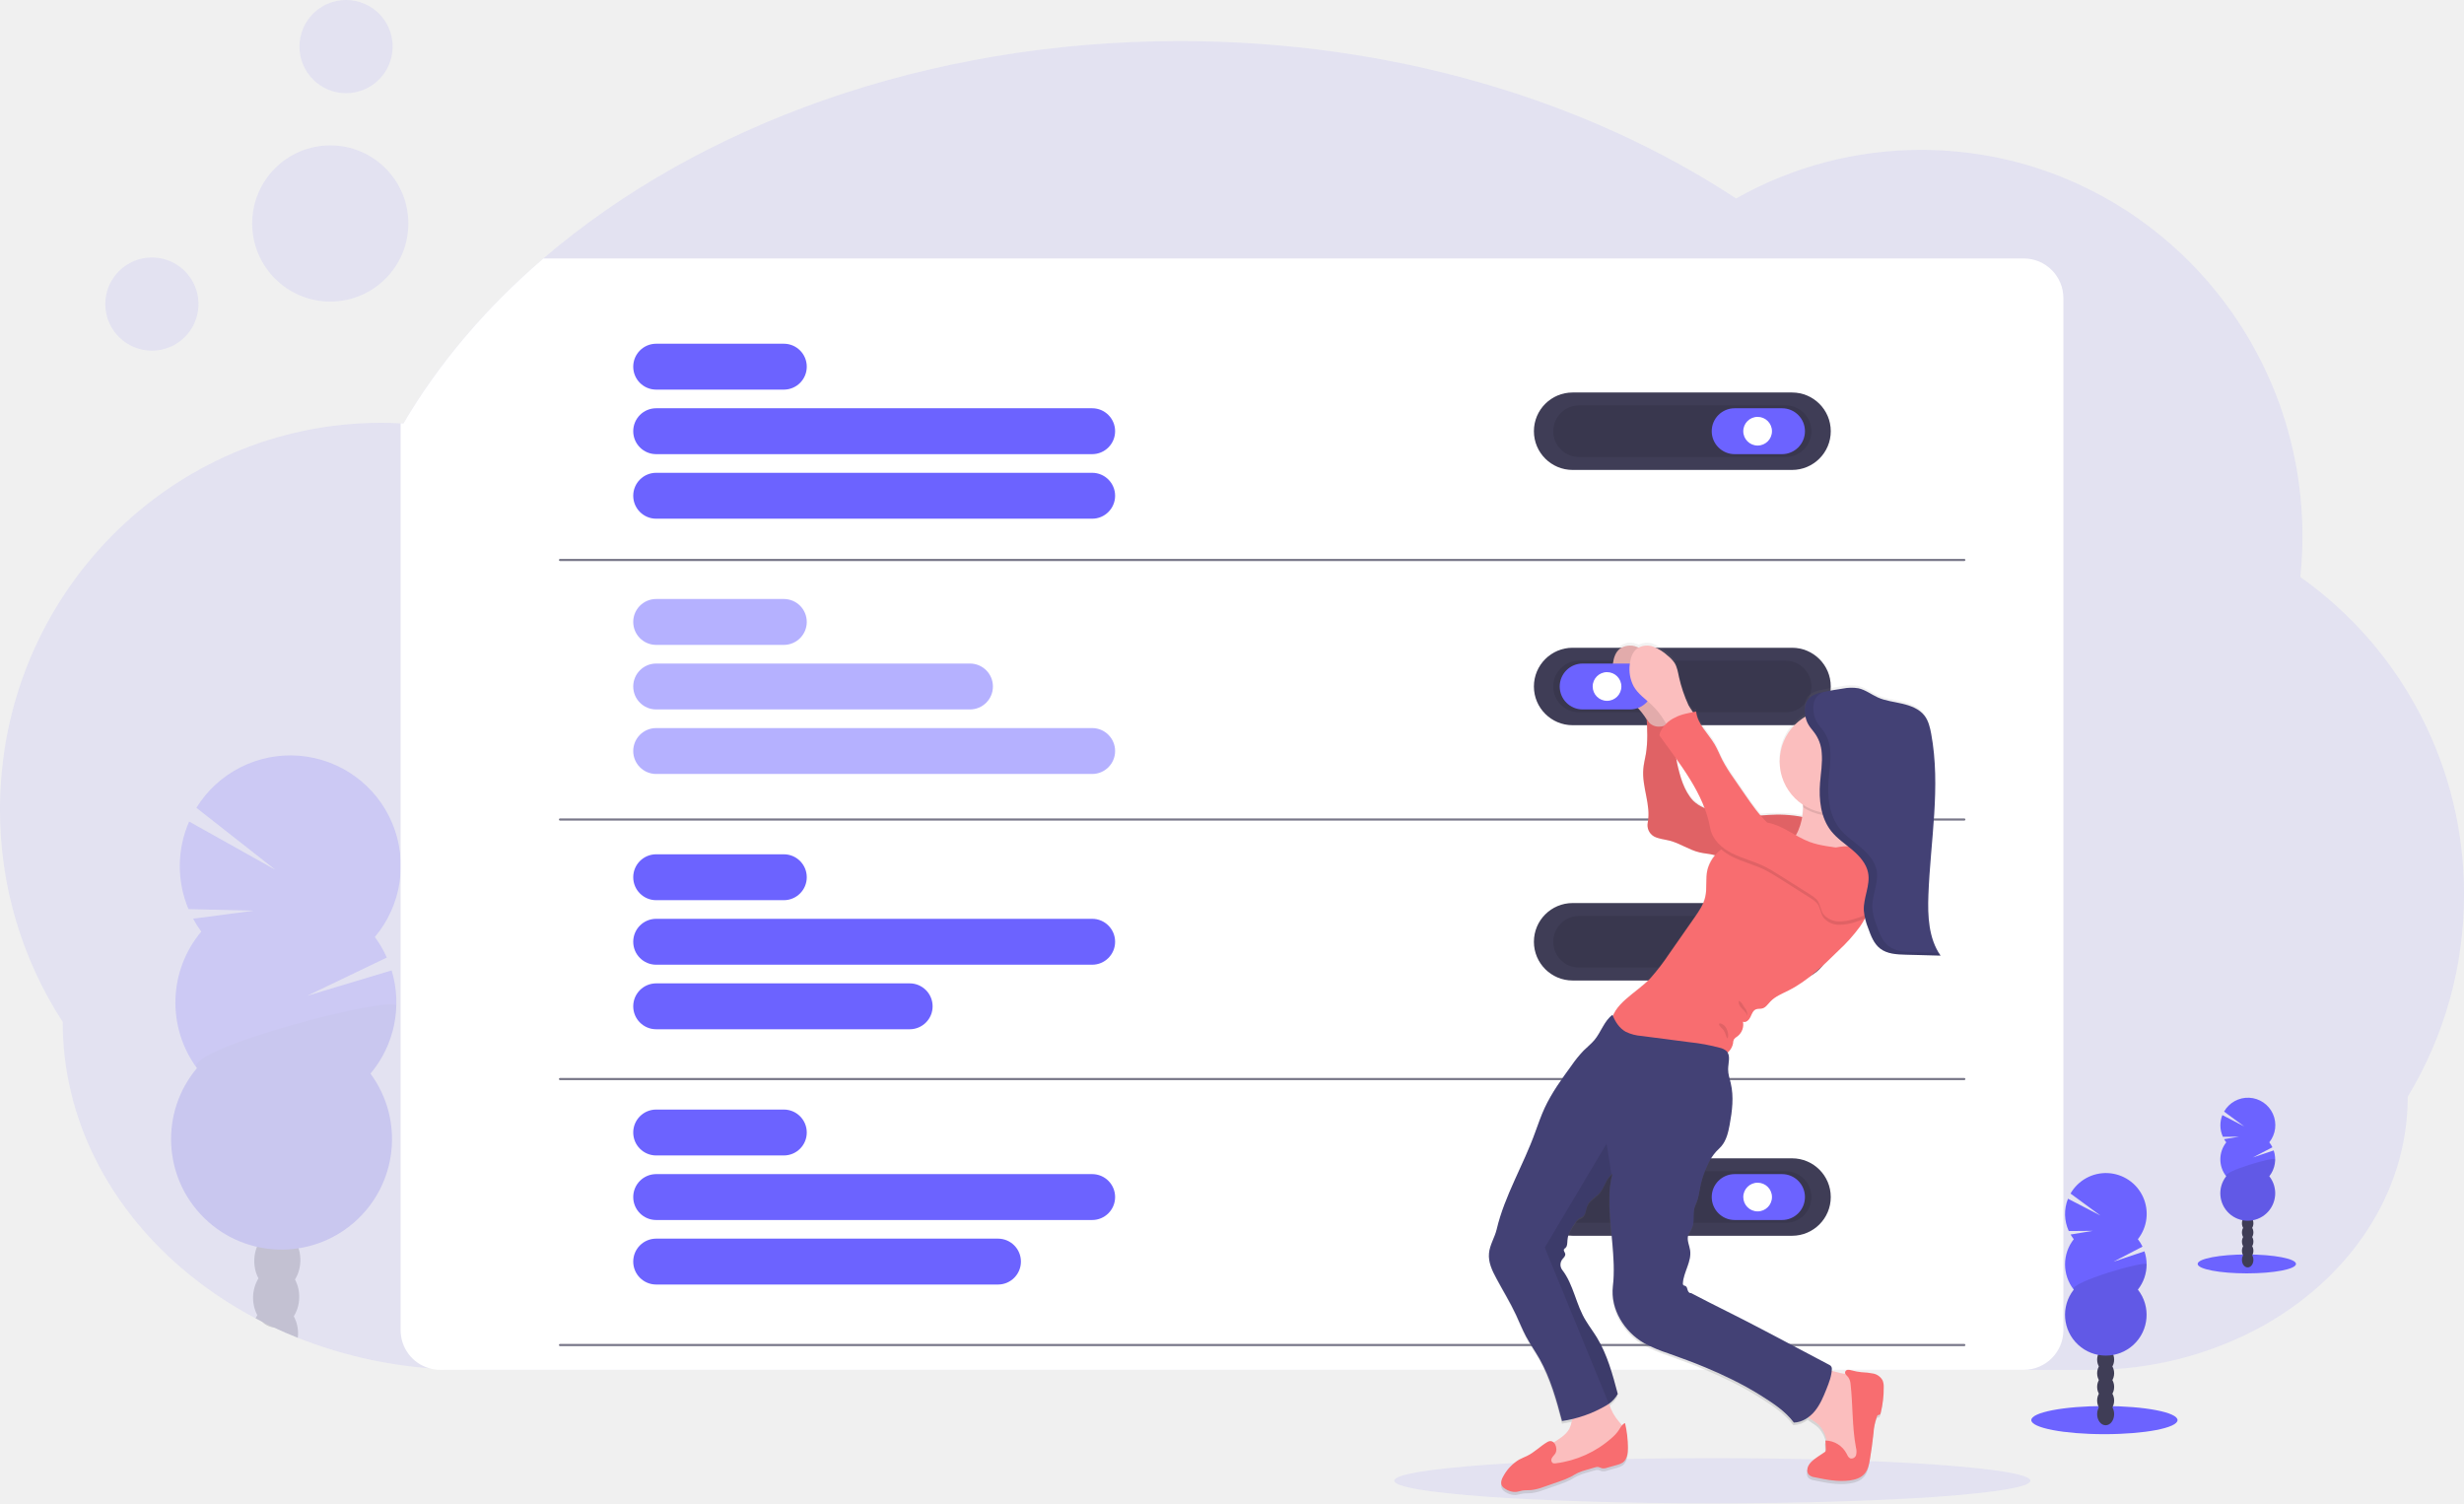
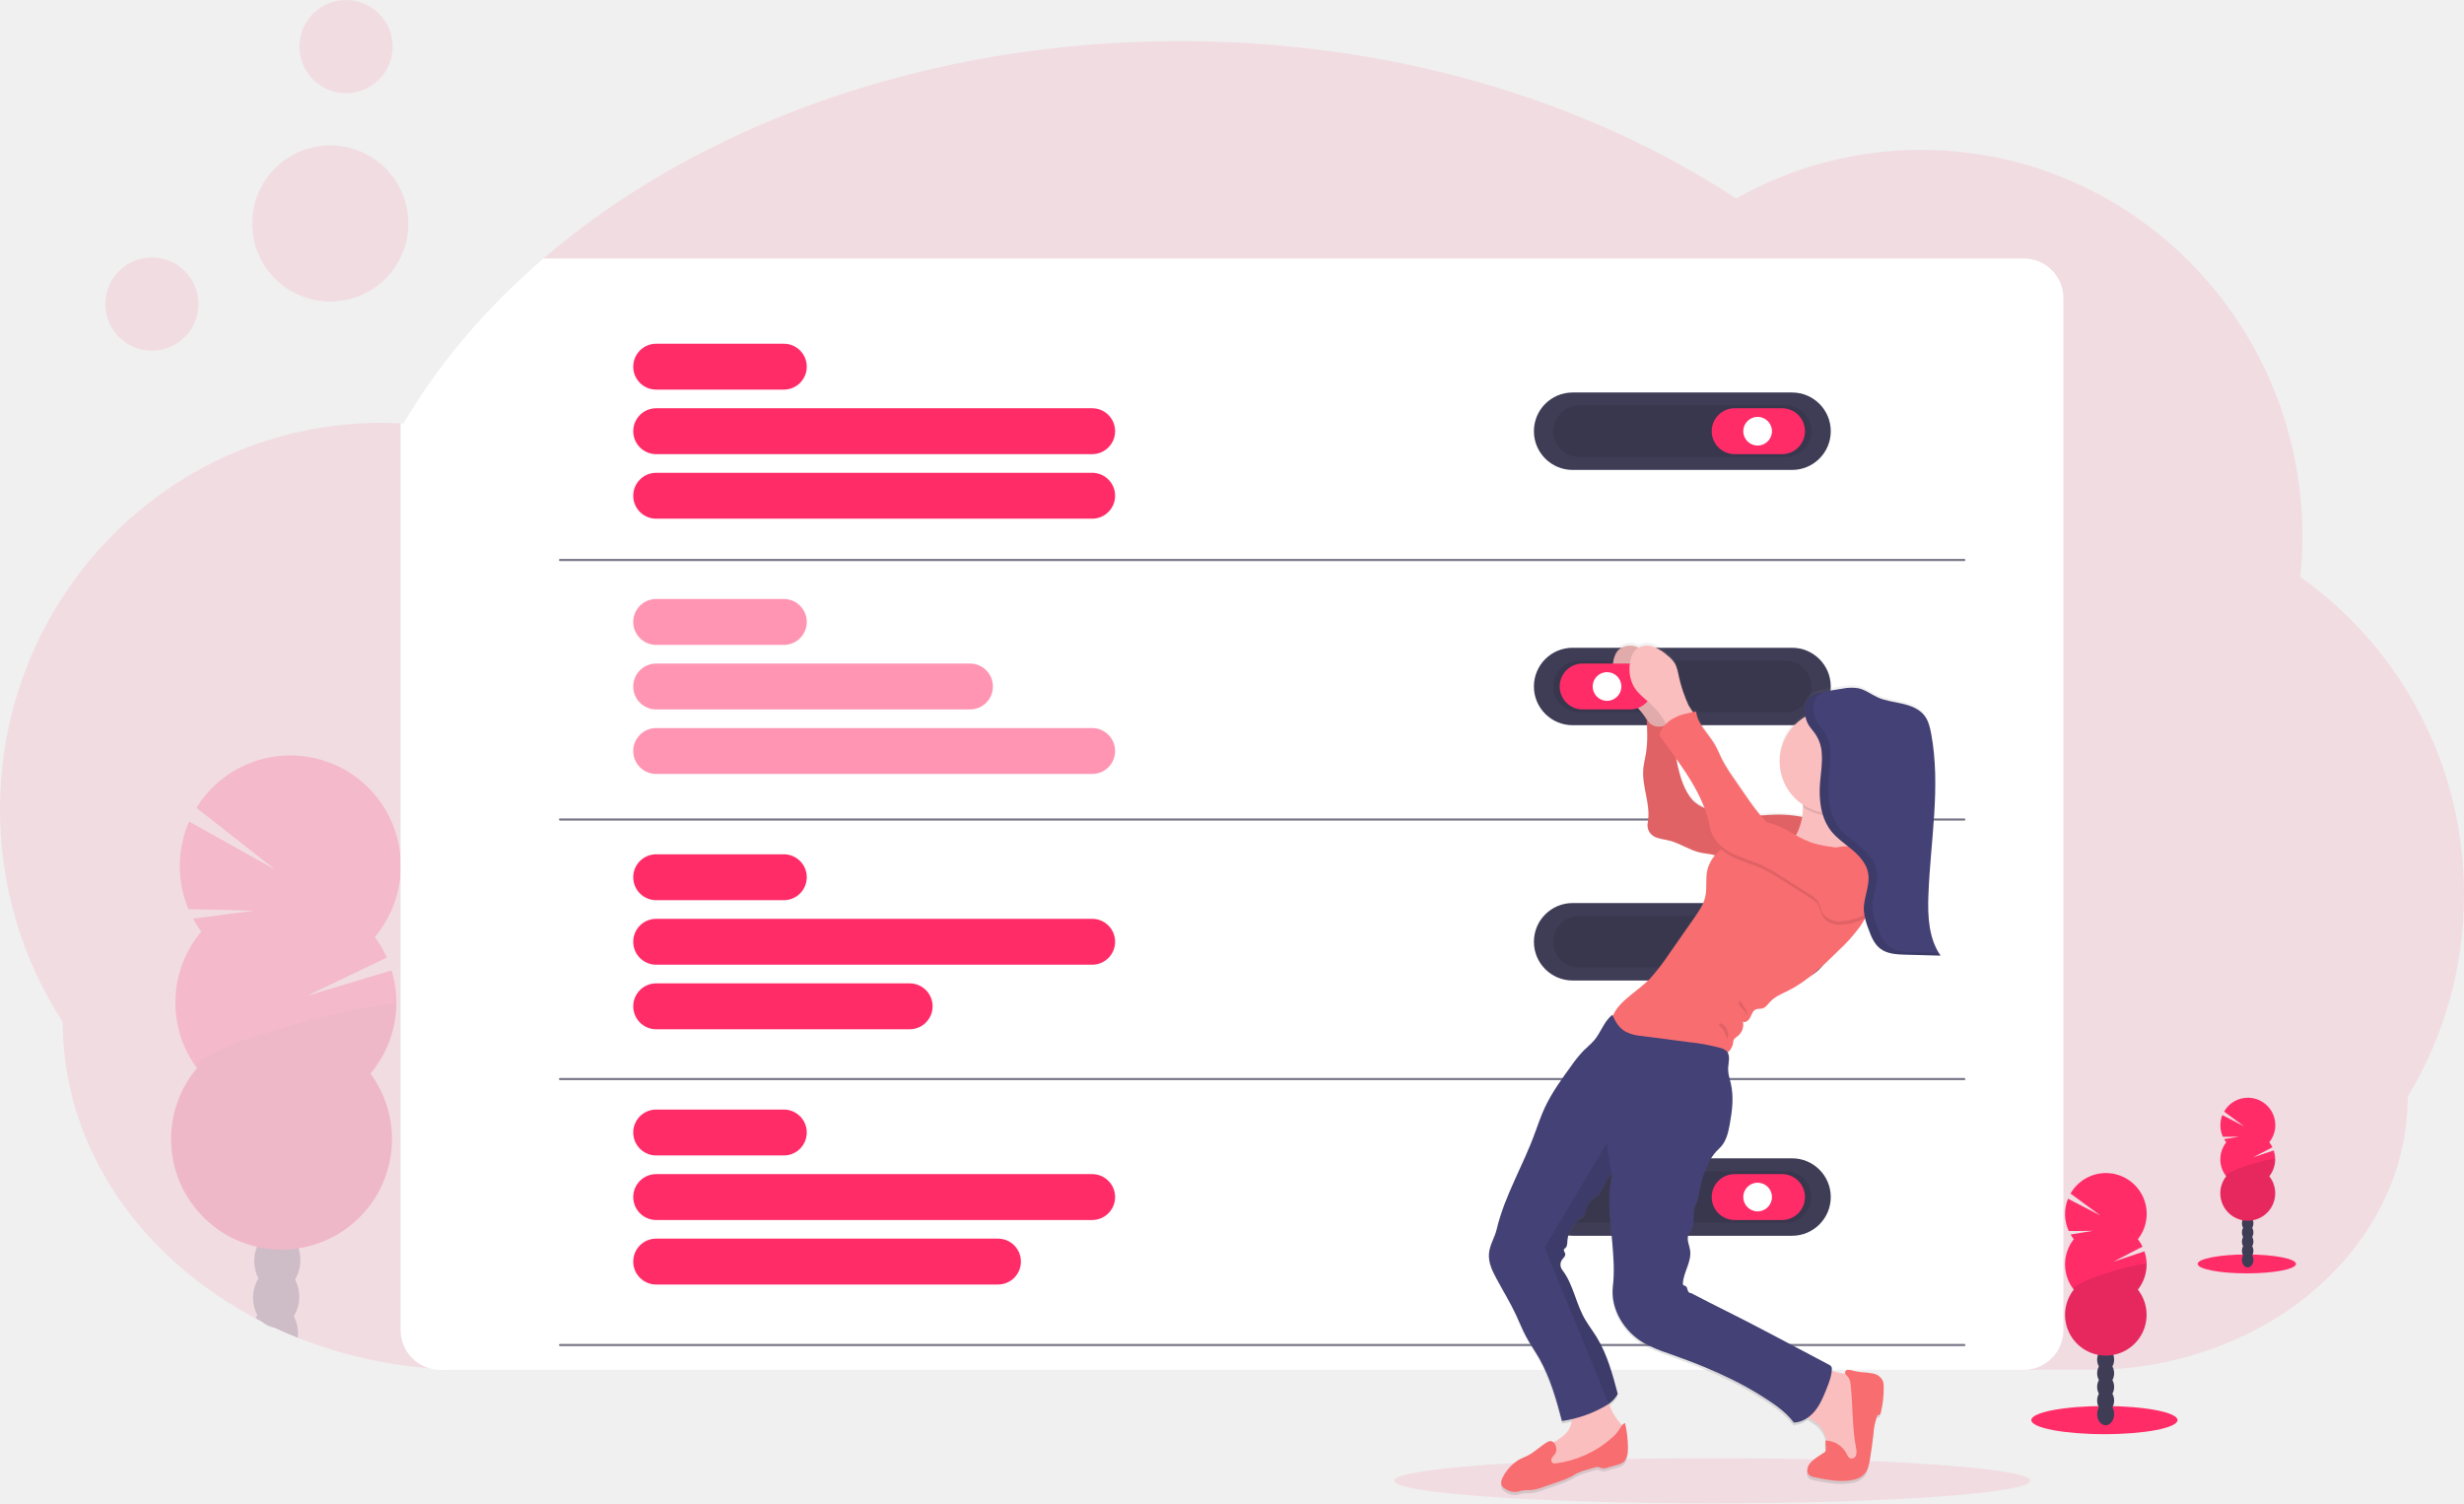
<svg xmlns="http://www.w3.org/2000/svg" id="ac370e99-250f-4203-ae2c-c306a69114f3" data-name="Layer 1" width="1144" height="697.99" viewBox="0 0 1144 697.99">
  <defs>
    <linearGradient id="b5f20e7f-16f1-44c3-85ac-2c33fb8e67f8" x1="2612.03" y1="795.18" x2="2612.03" y2="399.52" gradientTransform="matrix(-1, 0, 0, 1, 3436, 0)" gradientUnits="userSpaceOnUse">
      <stop offset="0" stop-color="gray" stop-opacity="0.25" />
      <stop offset="0.54" stop-color="gray" stop-opacity="0.12" />
      <stop offset="1" stop-color="gray" stop-opacity="0.1" />
    </linearGradient>
  </defs>
-   <path d="M1172,516.31a180.56,180.56,0,0,1-26.12,93.88c0,34.62-16.14,66-42.32,88.87a144.74,144.74,0,0,1-21.08,15.28c-.3.19-.61.37-.92.55-.56.33-1.12.66-1.69,1l-.53.31h0A164.61,164.61,0,0,1,998.24,737H245.17q-9,0-17.84-.72a211.15,211.15,0,0,1-61.06-14.14q-5.72-2.26-11.22-4.86-2.62-1.23-5.19-2.53c-1.07-.54-2.14-1.1-3.2-1.66A187.42,187.42,0,0,1,112.2,689.7c-34-29.23-55.08-69.61-55.08-114.21A180.5,180.5,0,0,1,28,476.82c0-99.14,79.24-179.51,177-179.51,3,0,6,.09,9,.25.43,0,.85,0,1.28.06,16.48-28.09,38.51-53.9,65-76.62,72.24-61.9,177.82-100.92,295.43-100.92,98.82,0,189.15,27.55,258.34,73.07A174.18,174.18,0,0,1,920,170.6c97.74,0,177,80.37,177,179.51a184.9,184.9,0,0,1-1,18.78A180,180,0,0,1,1172,516.31Z" transform="translate(-28 -101)" fill="#6c63ff" opacity="0.1" />
+   <path d="M1172,516.31a180.56,180.56,0,0,1-26.12,93.88c0,34.62-16.14,66-42.32,88.87a144.74,144.74,0,0,1-21.08,15.28c-.3.19-.61.37-.92.55-.56.33-1.12.66-1.69,1l-.53.31h0A164.61,164.61,0,0,1,998.24,737H245.17q-9,0-17.84-.72a211.15,211.15,0,0,1-61.06-14.14q-5.72-2.26-11.22-4.86-2.62-1.23-5.19-2.53c-1.07-.54-2.14-1.1-3.2-1.66A187.42,187.42,0,0,1,112.2,689.7c-34-29.23-55.08-69.61-55.08-114.21A180.5,180.5,0,0,1,28,476.82c0-99.14,79.24-179.51,177-179.51,3,0,6,.09,9,.25.43,0,.85,0,1.28.06,16.48-28.09,38.51-53.9,65-76.62,72.24-61.9,177.82-100.92,295.43-100.92,98.82,0,189.15,27.55,258.34,73.07A174.18,174.18,0,0,1,920,170.6c97.74,0,177,80.37,177,179.51a184.9,184.9,0,0,1-1,18.78A180,180,0,0,1,1172,516.31Z" transform="translate(-28 -101)" fill="#FF2C68" opacity="0.1" />
  <g opacity="0.2">
    <path d="M166.37,720.79c0,.46-.05.91-.1,1.35q-5.72-2.26-11.22-4.86a9.1,9.1,0,0,1-5.19-2.53c-1.07-.54-2.14-1.1-3.2-1.66a13.68,13.68,0,0,1,.81-1.46c2.06-3.26,5.19-5.3,8.64-5.19s6.44,2.34,8.29,5.71A16.87,16.87,0,0,1,166.37,720.79Z" transform="translate(-28 -101)" fill="#3f3d56" />
    <path d="M166.91,703.67a16.88,16.88,0,0,1-2.51,8.48c-2.06,3.25-5.19,5.29-8.64,5.18l-.71-.05a9.1,9.1,0,0,1-5.19-2.53,12.53,12.53,0,0,1-2.39-3.12,17.55,17.55,0,0,1,.54-17.12c2.06-3.26,5.19-5.3,8.64-5.19s6.44,2.34,8.29,5.71A16.87,16.87,0,0,1,166.91,703.67Z" transform="translate(-28 -101)" fill="#3f3d56" />
    <ellipse cx="156.75" cy="686.21" rx="14.01" ry="10.7" transform="translate(-562.06 720.24) rotate(-88.19)" fill="#3f3d56" />
    <ellipse cx="157.29" cy="669.09" rx="14.01" ry="10.7" transform="translate(-544.43 704.2) rotate(-88.19)" fill="#3f3d56" />
    <ellipse cx="157.83" cy="651.97" rx="14.01" ry="10.7" transform="matrix(0.03, -1, 1, 0.03, -526.79, 688.16)" fill="#3f3d56" />
-     <path d="M121.47,533.55a49.66,49.66,0,0,1-3.8-6l28.26-3.73-30.42-.73a51.38,51.38,0,0,1,.31-40.64l40.12,22.45-36.75-28.85a51.28,51.28,0,1,1,82.84,60,51.12,51.12,0,0,1,5.55,9.53l-37.09,17.81,39.33-11.83A51.34,51.34,0,0,1,200,599.47a51.28,51.28,0,1,1-80.56-2.54,51.28,51.28,0,0,1,2-63.38Z" transform="translate(-28 -101)" fill="#6c63ff" />
+     <path d="M121.47,533.55a49.66,49.66,0,0,1-3.8-6l28.26-3.73-30.42-.73a51.38,51.38,0,0,1,.31-40.64l40.12,22.45-36.75-28.85a51.28,51.28,0,1,1,82.84,60,51.12,51.12,0,0,1,5.55,9.53l-37.09,17.81,39.33-11.83A51.34,51.34,0,0,1,200,599.47a51.28,51.28,0,1,1-80.56-2.54,51.28,51.28,0,0,1,2-63.38Z" transform="translate(-28 -101)" fill="#FF2C68" />
    <path d="M212,568.13a51.06,51.06,0,0,1-12,31.34,51.28,51.28,0,1,1-80.56-2.54C112.87,588,212.18,562.37,212,568.13Z" transform="translate(-28 -101)" opacity="0.1" />
  </g>
  <path d="M986,239.41V718.59A18.41,18.41,0,0,1,967.59,737H232.41a18.13,18.13,0,0,1-5.08-.72A18.38,18.38,0,0,1,214,718.59V504.75c0-1.09,0-2.17,0-3.25V297.56c.43,0,.85,0,1.28.06,16.48-28.09,38.51-53.9,65-76.62H967.59A18.41,18.41,0,0,1,986,239.41Z" transform="translate(-28 -101)" fill="#fff" />
  <rect x="712.17" y="182.23" width="137.83" height="35.96" rx="17.98" fill="#3f3d56" />
  <rect x="721.15" y="188.24" width="119.86" height="23.93" rx="11.97" opacity="0.1" />
-   <rect x="794.73" y="189.55" width="43.28" height="21.31" rx="10.65" fill="#6c63ff" />
+   <rect x="794.73" y="189.55" width="43.28" height="21.31" rx="10.65" fill="#FF2C68" />
  <circle cx="816.04" cy="200.21" r="6.66" fill="#fff" />
  <rect x="712.17" y="419.28" width="137.83" height="35.96" rx="17.98" fill="#3f3d56" />
  <rect x="721.15" y="425.29" width="119.86" height="23.93" rx="11.97" opacity="0.1" />
-   <rect x="794.73" y="426.6" width="43.28" height="21.31" rx="10.65" fill="#6c63ff" />
+   <rect x="794.73" y="426.6" width="43.28" height="21.31" rx="10.65" fill="#FF2C68" />
  <circle cx="816.04" cy="437.26" r="6.66" fill="#fff" />
  <rect x="712.17" y="537.8" width="137.83" height="35.96" rx="17.98" fill="#3f3d56" />
  <rect x="721.15" y="543.82" width="119.86" height="23.93" rx="11.97" opacity="0.1" />
-   <rect x="794.73" y="545.13" width="43.28" height="21.31" rx="10.65" fill="#6c63ff" />
+   <rect x="794.73" y="545.13" width="43.28" height="21.31" rx="10.65" fill="#FF2C68" />
  <circle cx="816.04" cy="555.78" r="6.66" fill="#fff" />
-   <rect x="294" y="159.59" width="80.57" height="21.31" rx="10.65" fill="#6c63ff" />
-   <rect x="294" y="189.55" width="223.73" height="21.31" rx="10.65" fill="#6c63ff" />
-   <rect x="294" y="219.52" width="223.73" height="21.31" rx="10.65" fill="#6c63ff" />
+   <rect x="294" y="159.59" width="80.57" height="21.31" rx="10.65" fill="#FF2C68" />
+   <rect x="294" y="189.55" width="223.73" height="21.31" rx="10.65" fill="#FF2C68" />
+   <rect x="294" y="219.52" width="223.73" height="21.31" rx="10.65" fill="#FF2C68" />
  <g opacity="0.5">
-     <rect x="294" y="278.11" width="80.57" height="21.31" rx="10.65" fill="#6c63ff" />
-     <rect x="294" y="308.08" width="167" height="21.31" rx="10.65" fill="#6c63ff" />
-     <rect x="294" y="338.04" width="223.73" height="21.31" rx="10.65" fill="#6c63ff" />
+     <rect x="294" y="278.11" width="80.57" height="21.31" rx="10.65" fill="#FF2C68" />
+     <rect x="294" y="308.08" width="167" height="21.31" rx="10.65" fill="#FF2C68" />
+     <rect x="294" y="338.04" width="223.73" height="21.31" rx="10.65" fill="#FF2C68" />
  </g>
-   <rect x="294" y="396.64" width="80.57" height="21.31" rx="10.65" fill="#6c63ff" />
-   <rect x="294" y="426.6" width="223.73" height="21.31" rx="10.65" fill="#6c63ff" />
-   <rect x="294" y="456.57" width="139" height="21.31" rx="10.65" fill="#6c63ff" />
-   <rect x="294" y="515.16" width="80.57" height="21.31" rx="10.65" fill="#6c63ff" />
-   <rect x="294" y="545.13" width="223.73" height="21.31" rx="10.65" fill="#6c63ff" />
-   <rect x="294" y="575.09" width="180" height="21.31" rx="10.65" fill="#6c63ff" />
+   <rect x="294" y="396.64" width="80.57" height="21.31" rx="10.65" fill="#FF2C68" />
+   <rect x="294" y="426.6" width="223.73" height="21.31" rx="10.65" fill="#FF2C68" />
+   <rect x="294" y="456.57" width="139" height="21.31" rx="10.65" fill="#FF2C68" />
+   <rect x="294" y="515.16" width="80.57" height="21.31" rx="10.65" fill="#FF2C68" />
+   <rect x="294" y="545.13" width="223.73" height="21.31" rx="10.65" fill="#FF2C68" />
+   <rect x="294" y="575.09" width="180" height="21.31" rx="10.65" fill="#FF2C68" />
  <line x1="260" y1="259.99" x2="912" y2="259.99" fill="none" stroke="#3f3d56" stroke-linecap="round" stroke-miterlimit="10" opacity="0.7" />
  <line x1="260" y1="380.49" x2="912" y2="380.49" fill="none" stroke="#3f3d56" stroke-linecap="round" stroke-miterlimit="10" opacity="0.7" />
  <line x1="260" y1="500.99" x2="912" y2="500.99" fill="none" stroke="#3f3d56" stroke-linecap="round" stroke-miterlimit="10" opacity="0.7" />
  <line x1="260" y1="624.49" x2="912" y2="624.49" fill="none" stroke="#3f3d56" stroke-linecap="round" stroke-miterlimit="10" opacity="0.7" />
-   <ellipse cx="795" cy="687.49" rx="147.68" ry="10.5" fill="#6c63ff" opacity="0.1" />
-   <circle cx="70.52" cy="141.18" r="21.63" fill="#6c63ff" opacity="0.1" />
-   <circle cx="160.67" cy="21.63" r="21.63" fill="#6c63ff" opacity="0.1" />
-   <circle cx="153.34" cy="103.76" r="36.25" fill="#6c63ff" opacity="0.1" />
+   <ellipse cx="795" cy="687.49" rx="147.68" ry="10.5" fill="#FF2C68" opacity="0.1" />
+   <circle cx="70.52" cy="141.18" r="21.63" fill="#FF2C68" opacity="0.1" />
+   <circle cx="160.67" cy="21.63" r="21.63" fill="#FF2C68" opacity="0.1" />
+   <circle cx="153.34" cy="103.76" r="36.25" fill="#FF2C68" opacity="0.1" />
  <rect x="712.17" y="300.75" width="137.83" height="35.96" rx="17.98" fill="#3f3d56" />
  <rect x="721.15" y="306.77" width="119.86" height="23.93" rx="11.97" opacity="0.1" />
  <path d="M753.17,762c1.57-.23,3.14-.55,4.68-.91a14.62,14.62,0,0,1-1.32,4.44c-1.53,2.9-4.52,4.65-7.27,6.43a2.25,2.25,0,0,0-2.84-.19c-3.31,2-5.95,4.82-9.46,6.54-1.23.6-2.51,1.08-3.71,1.75a20,20,0,0,0-7,7.23c-1,1.55-1.81,3.59-.83,5.13a4.44,4.44,0,0,0,1.42,1.27,8.08,8.08,0,0,0,4.87,1.45c1-.09,2-.47,3.09-.64,1.37-.24,2.77-.12,4.15-.24a24.26,24.26,0,0,0,5.84-1.51l6.87-2.4a39.68,39.68,0,0,0,5.65-2.32c1.09-.59,2.12-1.28,3.23-1.82a26,26,0,0,1,3.86-1.36l3.9-1.14a3.8,3.8,0,0,1,1.76-.23c.54.1,1,.44,1.55.58a4.68,4.68,0,0,0,2.5-.24l4.52-1.28a8.52,8.52,0,0,0,2.69-1.12c2.07-1.47,2.44-4.39,2.43-6.94A52.57,52.57,0,0,0,782.45,763a3.57,3.57,0,0,0-1.47,1.11,21.44,21.44,0,0,0-1.49-1.87,22.31,22.31,0,0,1-4.51-8.33,14.66,14.66,0,0,0,4-4.52c-2.39-9.11-4.84-18.36-9.7-26.4-1.59-2.62-3.41-5.08-5-7.66-4.73-7.5-5.7-17-11.11-24a4.16,4.16,0,0,1,0-4.88c.62-.82,1.62-1.59,1.43-2.61-.14-.73-.9-1.4-.61-2.08.14-.33.48-.51.74-.75.92-.86.8-2.31.89-3.57.2-3.18,2.09-6,3.91-8.56a5.26,5.26,0,0,1,1.44-1.56c.49-.3,1.07-.44,1.56-.74,1.72-1.09,1.6-3.62,2.42-5.5,1.08-2.48,3.8-3.73,5.58-5.74,2.27-2.56,2.85-6.12,5.24-8.35a6.13,6.13,0,0,1,.79-.64A40.24,40.24,0,0,0,775.15,658c-.23,13.53,3.13,27.53,1.56,41-1.24,10.66,5.27,21.29,14.5,26.62a69.31,69.31,0,0,0,11.29,4.79c5.78,2.07,11.54,4.2,17.21,6.58q6,2.52,11.84,5.41a147.35,147.35,0,0,1,14,7.81c5.56,3.57,11.13,7.19,15.08,12.52a11.94,11.94,0,0,0,6.66-2.45c1.52,1.2,3.36,2.11,4.79,3.44a14.46,14.46,0,0,1,3.8,7.46l-.6,0c.07,1.33.13,2.66.2,4a1.7,1.7,0,0,1-.15,1,1.81,1.81,0,0,1-.54.49l-3.08,2.09c-2.24,1.51-4.71,3.42-4.83,6.13a3.12,3.12,0,0,0,.67,2.19,4.72,4.72,0,0,0,2.74,1.24c5.36,1.13,10.85,2.23,16.28,1.5,2.58-.35,5.25-1.2,6.93-3.2,1.54-1.82,2-4.29,2.42-6.64.67-4,1.23-8.09,1.67-12.15a26.86,26.86,0,0,1,1.66-8.07,1,1,0,0,1,.43-.54c.23-.1.5,0,.74-.1s.4-.47.48-.77a47.71,47.71,0,0,0,1.43-12.08,8.14,8.14,0,0,0-.47-3.11,6.28,6.28,0,0,0-4.28-3.3,34.09,34.09,0,0,0-5.53-.66,27.46,27.46,0,0,1-4.59-.84,4.2,4.2,0,0,0-1.91-.25,1.34,1.34,0,0,0-1.16,1.33,1.71,1.71,0,0,0,.24.65l-1.56-.31c-1.26-.23-3-.78-4.89-1.24q0-.48.06-1a1.89,1.89,0,0,0-1.06-1.72l-26.42-14.12-4.94-2.64c-10.82-5.79-22-11.14-32.85-16.93-.72.22-1.32-.61-1.53-1.35s-.36-1.62-1.05-1.95c-.34-.16-.79-.15-1-.44a1.19,1.19,0,0,1-.19-.89c.35-5.27,4.12-10.13,3.37-15.35-.32-2.23-1.47-4.43-1-6.62.35-1.51,1.43-2.74,2-4.18,1.3-3.22,0-7.09,1.42-10.24a23.71,23.71,0,0,0,1.91-6.52,44.79,44.79,0,0,1,4-12.94,23.35,23.35,0,0,1,3.72-5.67c.79-.86,1.68-1.63,2.44-2.52,2.3-2.75,3.15-6.41,3.8-10,1.18-6.41,2-13.06.52-19.42-.5-2.16-1.26-4.31-1.23-6.53,0-2.66,1.07-5.71-.22-7.84a6.9,6.9,0,0,0,2.49-4.27,5.52,5.52,0,0,1,.35-1.77,5.14,5.14,0,0,1,1.67-1.5,6.91,6.91,0,0,0,2.58-6.87c1.37.62,2.81-.77,3.46-2.14s1.14-3,2.53-3.62c.94-.4,2-.16,3-.42,1.59-.41,2.56-2,3.68-3.17,2.28-2.46,5.51-3.73,8.5-5.24,8.86-4.51,16.08-11.64,23.15-18.66a78.38,78.38,0,0,0,10-11.26c.79-1.17,1.51-2.38,2.19-3.62l.18-.09.06.22c.11.44.24.88.37,1.31.32,1,.68,2.07,1,3.09,1.08,3,2.25,6.2,4.45,8.47a10.48,10.48,0,0,0,2.28,1.77,15.3,15.3,0,0,0,5.87,1.76c.78.1,1.57.16,2.36.2s1.58.07,2.36.09l16.18.43c-5.56-8.06-6-18.54-5.63-28.35.93-25.2,5.84-50.63,1.28-75.43-.55-3-1.28-6-3.11-8.41-2.4-3.15-6.34-4.67-10.18-5.56s-7.83-1.32-11.42-2.93c-3-1.37-5.76-3.57-9-4.29a19.82,19.82,0,0,0-7.2.12q-4.38.65-8.71,1.54l-.7.15H874l-.48.11-.13,0-.43.1-.16,0-.4.11-.18.05-.37.12-.21.07-.34.11-.22.09-.32.12-.24.1-.29.13-.24.12-.27.13-.24.14-.25.14-.24.16-.23.15-.24.17-.2.16-.23.2-.19.17a2.39,2.39,0,0,0-.22.23l-.17.17a3,3,0,0,0-.22.28c0,.05-.09.1-.13.16s-.18.26-.27.41l0,.06a6.09,6.09,0,0,0-.55,1.19c-.07.21-.14.42-.19.63a9.54,9.54,0,0,0-.22,1.3c0,.22,0,.45-.05.67,0,.44,0,.89,0,1.33a19.62,19.62,0,0,0,.25,2.24,24.37,24.37,0,0,0-1.16,41.23,10.94,10.94,0,0,1,.08,1.19v.26a33,33,0,0,1-.44,4.22,58.66,58.66,0,0,0-12-1.07c-2.4,0-4.82.22-7.24.41a109.13,109.13,0,0,1-7.24-9.8l-5.34-7.83a74.58,74.58,0,0,1-5-8c-1.31-2.54-2.33-5.24-3.79-7.7-3-5.07-7.9-9.38-8.51-15.25l-1.41.29c-.77-1.26-1.74-2.59-2.1-3.32a65.55,65.55,0,0,1-4.44-13c-.49-2.32-.86-4.74-2.13-6.74a15.19,15.19,0,0,0-3.11-3.3,20.57,20.57,0,0,0-6.66-4.2,8.61,8.61,0,0,0-6.81.4,10,10,0,0,0-1-.4,8.25,8.25,0,0,0-7.56.88c-2.1,1.61-3,4.37-3.32,7a17.28,17.28,0,0,0,1.78,10.62c2,3.58,5.58,6,8.54,8.84a34.59,34.59,0,0,1,5.37,6.68,73.16,73.16,0,0,1-.41,16.21c-.38,2.3-1,4.56-1.18,6.88-.73,8.38,3.63,16.76,2.07,25a6.1,6.1,0,0,0,2.83,6.47c2.24,1.21,4.86,1.37,7.32,2,4.83,1.24,9,4.33,13.88,5.48,2.25.54,4.59.64,6.83,1.24l.35.11a16.27,16.27,0,0,0-3.59,6.82c-1,4.2-.06,8.69-1.06,12.89-.82,3.46-2.88,6.48-4.91,9.41q-5.86,8.48-11.74,17a104.13,104.13,0,0,1-8.65,11.37c-5.39,5.89-14.69,10.56-17.43,17.64-.06-.17-.14-.34-.2-.51-3.88,2.85-5.33,8.16-8.42,11.85-1.51,1.79-3.37,3.24-5,4.9a56.54,56.54,0,0,0-5.53,6.87c-4.6,6.38-9.23,12.79-12.52,19.94-1.72,3.72-3.05,7.59-4.42,11.44-5.38,15.17-14.16,29.56-17.81,45.25-.89,3.83-3.22,7.29-3.57,11.21-.39,4.18,1.52,8.2,3.5,11.89,3,5.64,6.34,11.12,9,16.92,1.57,3.38,2.93,6.87,4.68,10.17,1.91,3.6,4.25,6.94,6.25,10.49C747.78,742,750.58,752.07,753.17,762Zm66.16-286.55-.48-.24A16.57,16.57,0,0,1,814,472c-4.31-4.6-6.16-11.53-7.51-17.72-.16-.74-.3-1.47-.43-2.21C811.29,459.5,816.23,467.18,819.33,475.47Z" transform="translate(-28 -101)" fill="url(#b5f20e7f-16f1-44c3-85ac-2c33fb8e67f8)" />
  <path d="M799.68,415.4c-.49-2.31-.85-4.71-2.12-6.69a15.16,15.16,0,0,0-3.12-3.28,20.74,20.74,0,0,0-6.68-4.17,8.34,8.34,0,0,0-7.56.87c-2.11,1.6-3,4.34-3.33,7a17.07,17.07,0,0,0,1.78,10.55c2.05,3.56,5.59,5.94,8.56,8.78a34.39,34.39,0,0,1,5.58,7,20.21,20.21,0,0,0,2.54,3.72,4.84,4.84,0,0,0,4,1.61,7,7,0,0,0,3.27-1.93c1.22-1.07,4.5-3,4.6-4.67.08-1.37-2.48-4.47-3.11-5.76A65.41,65.41,0,0,1,799.68,415.4Z" transform="translate(-28 -101)" fill="#fbbebe" />
  <path d="M799.68,415.4c-.49-2.31-.85-4.71-2.12-6.69a15.16,15.16,0,0,0-3.12-3.28,20.74,20.74,0,0,0-6.68-4.17,8.34,8.34,0,0,0-7.56.87c-2.11,1.6-3,4.34-3.33,7a17.07,17.07,0,0,0,1.78,10.55c2.05,3.56,5.59,5.94,8.56,8.78a34.39,34.39,0,0,1,5.58,7,20.21,20.21,0,0,0,2.54,3.72,4.84,4.84,0,0,0,4,1.61,7,7,0,0,0,3.27-1.93c1.22-1.07,4.5-3,4.6-4.67.08-1.37-2.48-4.47-3.11-5.76A65.41,65.41,0,0,1,799.68,415.4Z" transform="translate(-28 -101)" opacity="0.1" />
  <path d="M868.85,481.23a58.88,58.88,0,0,0-16.18-2c-9.11.13-18.49,2.34-27.17-.46A47.4,47.4,0,0,1,819,476a16.58,16.58,0,0,1-4.86-3.19c-4.32-4.57-6.18-11.46-7.52-17.6a117.44,117.44,0,0,1-2.05-18.73c-2.25,1.05-4.63,2.08-7.1,1.87s-5-2.11-5-4.59c.37,5.82.64,11.71-.33,17.45-.38,2.28-1,4.53-1.17,6.83-.74,8.33,3.63,16.65,2.07,24.86a6,6,0,0,0,2.83,6.42c2.24,1.21,4.87,1.36,7.33,2,4.83,1.23,9,4.3,13.9,5.45,2.25.53,4.6.63,6.84,1.23,3.19.85,6.1,2.68,9.36,3.25,2.44.44,5,.14,7.43.35,2.15.18,4.25.74,6.41.8,5.28.13,10.26-2.85,13.76-6.81S866.63,486,868.85,481.23Z" transform="translate(-28 -101)" fill="#f86d70" />
  <path d="M868.85,481.23a58.88,58.88,0,0,0-16.18-2c-9.11.13-18.49,2.34-27.17-.46A47.4,47.4,0,0,1,819,476a16.58,16.58,0,0,1-4.86-3.19c-4.32-4.57-6.18-11.46-7.52-17.6a117.44,117.44,0,0,1-2.05-18.73c-2.25,1.05-4.63,2.08-7.1,1.87s-5-2.11-5-4.59c.37,5.82.64,11.71-.33,17.45-.38,2.28-1,4.53-1.17,6.83-.74,8.33,3.63,16.65,2.07,24.86a6,6,0,0,0,2.83,6.42c2.24,1.21,4.87,1.36,7.33,2,4.83,1.23,9,4.3,13.9,5.45,2.25.53,4.6.63,6.84,1.23,3.19.85,6.1,2.68,9.36,3.25,2.44.44,5,.14,7.43.35,2.15.18,4.25.74,6.41.8,5.28.13,10.26-2.85,13.76-6.81S866.63,486,868.85,481.23Z" transform="translate(-28 -101)" opacity="0.1" />
  <path d="M883.31,738.67a13.69,13.69,0,0,1,4.67,1.46,11,11,0,0,1,4.06,5.48c2.18,5.38,2.63,11.3,2.73,17.11.08,4.69-.08,9.49-1.76,13.87a8.83,8.83,0,0,1-2.31,3.63,8.33,8.33,0,0,1-3.18,1.54c-2.51.69-5.41.68-7.46-.92-2.28-1.78-2.85-4.93-3.33-7.78-.65-3.84-1.57-7.93-4.43-10.58-2.12-2-5.16-3-6.7-5.42-1.84-2.91-.87-6.71.3-9.95,1-2.81,2.51-8.5,5.45-9.94S880.26,738.12,883.31,738.67Z" transform="translate(-28 -101)" fill="#fbbebe" />
  <path d="M775,752.47a22.15,22.15,0,0,0,4.58,8.51c1.3,1.5,2.93,3.32,2.25,5.18a4.82,4.82,0,0,1-1.23,1.65c-9.66,9.44-23.17,14-36.57,15.72a1.29,1.29,0,0,1-.65,0c-.39-.17-.49-.67-.53-1.1a13.51,13.51,0,0,1,0-4.21c.65-3.27,3.52-5.58,6.33-7.39s5.88-3.55,7.44-6.5c1.95-3.66,1.13-8.43,3.45-11.86,1.88-2.79,5.38-4,8.71-4.5,1.15-.18,3.6-1.44,4.58-.86S774.66,751.32,775,752.47Z" transform="translate(-28 -101)" fill="#fbbebe" />
  <path d="M884.63,738.33a1.33,1.33,0,0,1,1.16-1.32,4.35,4.35,0,0,1,1.91.24,26.5,26.5,0,0,0,4.59.85,34.07,34.07,0,0,1,5.54.65,6.27,6.27,0,0,1,4.29,3.27,8.12,8.12,0,0,1,.47,3.1,47.06,47.06,0,0,1-1.43,12c-.08.3-.2.65-.49.76s-.5,0-.73.11a.9.9,0,0,0-.43.54,26.42,26.42,0,0,0-1.67,8c-.44,4-1,8.06-1.67,12.06-.39,2.34-.88,4.8-2.42,6.6-1.69,2-4.36,2.83-6.94,3.18-5.44.72-10.93-.37-16.3-1.49a4.77,4.77,0,0,1-2.75-1.23,3.09,3.09,0,0,1-.67-2.18c.12-2.69,2.6-4.59,4.83-6.09l3.09-2.07a1.6,1.6,0,0,0,.54-.49,1.67,1.67,0,0,0,.15-1l-.2-4a11.33,11.33,0,0,1,9.87,6.14c.42.85.83,1.84,1.71,2.17a2.26,2.26,0,0,0,2.69-1.63,6.93,6.93,0,0,0-.09-3.47c-1.81-9.67-1.38-19.61-2.48-29.38a6.63,6.63,0,0,0-1-3.1C885.73,739.88,884.74,739.23,884.63,738.33Z" transform="translate(-28 -101)" fill="#f86d70" />
-   <rect x="752.15" y="409.08" width="43.28" height="21.31" rx="10.65" transform="translate(1519.58 738.47) rotate(180)" fill="#6c63ff" />
+   <rect x="752.15" y="409.08" width="43.28" height="21.31" rx="10.65" transform="translate(1519.58 738.47) rotate(180)" fill="#FF2C68" />
  <circle cx="746.12" cy="318.73" r="6.66" fill="#fff" />
  <path d="M750.11,775.82c-.45.75-1.16,1.33-1.58,2.1a1.8,1.8,0,0,0,.34,2.35,2.32,2.32,0,0,0,1.43.14,48.11,48.11,0,0,0,26-11.78,18.21,18.21,0,0,0,3.19-3.49c.85-1.29,1.57-2.87,3-3.41a51.92,51.92,0,0,1,1.34,11.45c0,2.54-.36,5.43-2.43,6.9a8.63,8.63,0,0,1-2.7,1.1l-4.52,1.28a4.81,4.81,0,0,1-2.51.24c-.53-.14-1-.48-1.55-.58a3.8,3.8,0,0,0-1.76.23l-3.91,1.14a24.86,24.86,0,0,0-3.86,1.35c-1.12.53-2.15,1.21-3.24,1.8a38.78,38.78,0,0,1-5.66,2.3l-6.87,2.39a24.91,24.91,0,0,1-5.85,1.5c-1.38.12-2.79,0-4.16.23-1,.18-2,.56-3.1.64a8.11,8.11,0,0,1-4.87-1.44,4.53,4.53,0,0,1-1.42-1.26c-1-1.53-.13-3.55.83-5.1a20.16,20.16,0,0,1,7-7.18c1.2-.66,2.49-1.14,3.72-1.74,3.51-1.7,6.16-4.54,9.47-6.48C749.57,768.67,751.58,773.4,750.11,775.82Z" transform="translate(-28 -101)" fill="#f86d70" />
  <path d="M846.69,498.94a28.57,28.57,0,0,0,12.16,4.73,49.5,49.5,0,0,0,6.88.37,174.85,174.85,0,0,0,28.63-2.39c-3.76-4.15-7.57-8.59-9-14a23.11,23.11,0,0,1-.44-8.77,66,66,0,0,1,2.68-11,77.63,77.63,0,0,1-12.1-.31c-2.29-.24-7.91-2.32-9.9-.74s-.46,6.67-.43,9.06a2.26,2.26,0,0,1,0,.26,28.93,28.93,0,0,1-2.31,10.58C860,493.19,853.8,498.51,846.69,498.94Z" transform="translate(-28 -101)" fill="#fbbebe" />
  <path d="M865.18,475.84a24.06,24.06,0,0,0,19.75,3,66,66,0,0,1,2.68-11,77.63,77.63,0,0,1-12.1-.31c-2.29-.24-7.91-2.32-9.9-.74S865.15,473.45,865.18,475.84Z" transform="translate(-28 -101)" opacity="0.1" />
  <circle cx="850.38" cy="353.54" r="24.11" fill="#fbbebe" />
  <path d="M776.09,576.53a11.23,11.23,0,0,0,5.44,9.67,21.69,21.69,0,0,0,5.9,2.08c11,2.66,22.32,4.8,33.65,4.15a18.49,18.49,0,0,0,7.14-1.5,7.66,7.66,0,0,0,4.41-5.51,5.18,5.18,0,0,1,.34-1.75,5.11,5.11,0,0,1,1.67-1.49,6.84,6.84,0,0,0,2.59-6.82c1.37.62,2.81-.77,3.46-2.13s1.15-3,2.53-3.59c.94-.4,2-.16,3-.42,1.59-.41,2.56-2,3.68-3.15,2.28-2.44,5.53-3.7,8.51-5.21,8.88-4.47,16.11-11.56,23.2-18.53a77.76,77.76,0,0,0,10-11.18,41.2,41.2,0,0,0,2.2-3.6,101.82,101.82,0,0,0,5.55-12.71c.9-2.34,1.81-4.8,1.44-7.28,0-.22-.08-.44-.13-.67a14,14,0,0,0-2.19-4.42c-2.45-3.6-5.66-7-9.88-8.12s-8.42.23-12.71,1.14a31.85,31.85,0,0,1-4.31.66c-4.54.32-9-.9-13.42-2.11l-4.78-1.32c-2.39-.66-3.59-3.55-6-4.06a8.12,8.12,0,0,0-3.25.17c-4.91.93-9.87,2.14-14.2,4.64a21.32,21.32,0,0,0-2.76,1.88,17.47,17.47,0,0,0-6.42,9.47c-1,4.17-.06,8.63-1.06,12.8-.82,3.44-2.89,6.44-4.91,9.34L803,543.83a104.13,104.13,0,0,1-8.66,11.28C788,562,776.26,567.18,776.09,576.53Z" transform="translate(-28 -101)" fill="#f86d70" />
  <path d="M807.53,415.4c-.49-2.31-.85-4.71-2.12-6.69a15.16,15.16,0,0,0-3.12-3.28,20.74,20.74,0,0,0-6.68-4.17,8.34,8.34,0,0,0-7.56.87c-2.11,1.6-3,4.34-3.33,7a17.07,17.07,0,0,0,1.78,10.55c2,3.56,5.59,5.94,8.56,8.78a34.39,34.39,0,0,1,5.58,7,20.21,20.21,0,0,0,2.54,3.72,4.84,4.84,0,0,0,4,1.61,7,7,0,0,0,3.27-1.93c1.22-1.07,4.5-3,4.6-4.67.08-1.37-2.48-4.47-3.11-5.76A65.41,65.41,0,0,1,807.53,415.4Z" transform="translate(-28 -101)" fill="#fbbebe" />
  <path d="M722.81,694.64c3,5.6,6.34,11,9.05,16.8,1.57,3.37,2.93,6.83,4.68,10.11,1.91,3.57,4.26,6.89,6.26,10.41,5,8.9,7.83,18.94,10.42,28.83a57.39,57.39,0,0,0,20.52-7.22,12.9,12.9,0,0,0,1.23-.79,14.52,14.52,0,0,0,4.14-4.57c-2.39-9-4.84-18.23-9.71-26.22-1.59-2.6-3.41-5-5-7.61-4.73-7.45-5.71-16.84-11.12-23.81a4.08,4.08,0,0,1,0-4.84c.62-.81,1.62-1.58,1.43-2.59-.14-.73-.9-1.39-.61-2.07.14-.33.48-.51.74-.75.92-.84.8-2.29.89-3.53.2-3.16,2.09-5.93,3.92-8.51a5.34,5.34,0,0,1,1.44-1.55c.49-.3,1.07-.44,1.56-.74,1.72-1.07,1.6-3.59,2.43-5.46,1.08-2.46,3.8-3.71,5.59-5.7,2.27-2.54,2.84-6.07,5.24-8.29a7.11,7.11,0,0,1,.79-.64,39.7,39.7,0,0,0-1.41,11.61c-.23,13.44,3.13,27.34,1.56,40.69-1.24,10.58,5.28,21.14,14.52,26.44a70.28,70.28,0,0,0,11.31,4.76c5.78,2.05,11.56,4.16,17.23,6.53,4,1.66,8,3.46,11.86,5.37a146,146,0,0,1,14,7.76c5.57,3.54,11.15,7.14,15.1,12.43,3.83-.1,7.34-2.4,9.76-5.37s3.93-6.56,5.34-10.11c1.23-3.07,2.45-6.22,2.54-9.53a1.9,1.9,0,0,0-1.06-1.71l-26.46-14-5-2.62c-10.83-5.75-22-11.07-32.89-16.81-.73.21-1.33-.62-1.54-1.34s-.36-1.62-1.05-1.94c-.35-.16-.79-.16-1-.44a1.2,1.2,0,0,1-.18-.88c.35-5.24,4.13-10.06,3.37-15.25-.32-2.22-1.47-4.4-1-6.57.35-1.51,1.43-2.73,2-4.16,1.29-3.2,0-7,1.42-10.17a23.34,23.34,0,0,0,1.91-6.48,43.88,43.88,0,0,1,4.05-12.84,23.18,23.18,0,0,1,3.72-5.64c.8-.85,1.69-1.62,2.44-2.5,2.31-2.73,3.15-6.37,3.81-9.88,1.18-6.37,2-13,.52-19.29-.5-2.15-1.26-4.28-1.23-6.49,0-2.91,1.31-6.32-.71-8.43a6.6,6.6,0,0,0-3-1.52,90.43,90.43,0,0,0-14.35-2.65L790.22,582a20.28,20.28,0,0,1-7.35-1.91c-3-1.65-5-4.72-6.2-7.92-3.88,2.83-5.34,8.1-8.43,11.76-1.51,1.79-3.37,3.23-5,4.87a55.11,55.11,0,0,0-5.54,6.83c-4.61,6.33-9.25,12.71-12.55,19.8-1.71,3.69-3,7.54-4.42,11.36-5.39,15.07-14.18,29.37-17.83,44.94-.9,3.81-3.23,7.24-3.58,11.14C718.91,687,720.82,691,722.81,694.64Z" transform="translate(-28 -101)" fill="#434175" />
  <path d="M838.53,569.54a6.85,6.85,0,0,1,.81,3.26c-.49-2.44-3.85-3.79-4.06-6.2-.1-1.11.1-1.06.79-.47C837.12,567,837.57,568.58,838.53,569.54Z" transform="translate(-28 -101)" opacity="0.1" />
  <path d="M828.32,576.94a5.15,5.15,0,0,1,1.53,2.26,5.75,5.75,0,0,1,.3,3.93c-.49-.23-.66-.83-.81-1.36a9.38,9.38,0,0,0-1-2.33c-.4-.63-2.23-2.13-2.21-2.82C826.1,575.58,827.83,576.57,828.32,576.94Z" transform="translate(-28 -101)" opacity="0.1" />
  <path d="M827.14,495.35a25.23,25.23,0,0,0,5.08,3.38c4.78,2.42,10.07,3.69,14.88,6a72.17,72.17,0,0,1,6.9,4c4.77,3,9.53,6,14.29,9.05a15.75,15.75,0,0,1,3.15,2.39c1.72,1.84,1.71,5,3.28,7a9.4,9.4,0,0,0,6.93,3.2,22.5,22.5,0,0,0,7.73-1.3,38.24,38.24,0,0,0,4.42-1.61,20.47,20.47,0,0,0,4.24-2.42,12.19,12.19,0,0,0,5-7.89,15.58,15.58,0,0,0-.85-6.44,25.11,25.11,0,0,0-1.52-3.91,15.17,15.17,0,0,0-1.22-2.05c-3.28-4.65-9.06-6.84-14.65-7.93-2.95-.57-5.95-.92-8.91-1.42a31.85,31.85,0,0,1-4.31.66c-4.54.32-9-.9-13.42-2.11l-4.78-1.32c-2.39-.66-3.59-3.55-6-4.06a8.12,8.12,0,0,0-3.25.17c-4.91.93-9.87,2.14-14.2,4.64A21.32,21.32,0,0,0,827.14,495.35Z" transform="translate(-28 -101)" opacity="0.1" />
  <path d="M815.49,431.36c.61,5.83,5.53,10.11,8.53,15.14,1.46,2.45,2.48,5.13,3.79,7.66a75,75,0,0,0,5,8l5.35,7.77c3.15,4.57,6.33,9.18,10.35,13,7,1.19,12.9,6.4,19.55,8.93,5.33,2,11.13,2.3,16.72,3.39s11.37,3.27,14.65,7.93a20.83,20.83,0,0,1,2.74,6,15.54,15.54,0,0,1,.85,6.43,12.19,12.19,0,0,1-5,7.9,27.71,27.71,0,0,1-8.65,4,22.74,22.74,0,0,1-7.73,1.3,9.44,9.44,0,0,1-6.94-3.2c-1.56-2-1.55-5.19-3.27-7a15.75,15.75,0,0,0-3.15-2.39l-14.29-9a72.17,72.17,0,0,0-6.9-4c-4.81-2.35-10.1-3.62-14.88-6s-9.23-6.41-10.17-11.68c-2.91-16.19-14.12-29.84-23.7-43.21.31-.06.22-.78.33-1.08a14,14,0,0,1,7-7.08C808.75,432.5,812.17,432.07,815.49,431.36Z" transform="translate(-28 -101)" fill="#f86d70" />
  <path d="M866,431.48a8.87,8.87,0,0,1,1-5.08c1.59-2.64,4.91-3.57,7.93-4.19s5.8-1.1,8.72-1.52a20.1,20.1,0,0,1,7.21-.13c3.26.72,6,2.91,9,4.26,3.6,1.61,7.6,2,11.44,2.92s7.79,2.39,10.2,5.52c1.83,2.37,2.56,5.4,3.11,8.35,4.57,24.63-.35,49.89-1.28,74.92-.37,9.74.07,20.15,5.64,28.16l-16.21-.43c-4.15-.11-8.61-.33-11.87-2.89-2.88-2.25-4.24-5.88-5.46-9.31a29,29,0,0,1-2.08-8.35c-.25-5.88,3.09-11.65,2-17.44-.81-4.32-4-7.82-7.32-10.65s-7.1-5.3-9.83-8.75c-4.85-6.15-5.78-14.54-5.18-22.35.36-4.64,1.2-9.29.79-13.93a17.53,17.53,0,0,0-3.67-9.76C867.59,437.75,866.24,435.83,866,431.48Z" transform="translate(-28 -101)" fill="#434175" />
  <path d="M867,426.4c1.56-2.6,4.8-3.54,7.77-4.15a7.67,7.67,0,0,0-3.85,3,9,9,0,0,0-1,5.09c.22,4.35,1.57,6.27,4.15,9.35a17.44,17.44,0,0,1,3.68,9.76c.4,4.64-.43,9.28-.79,13.93-.61,7.8.32,16.2,5.18,22.35,2.72,3.45,6.47,5.91,9.83,8.75s6.51,6.33,7.32,10.65c1.08,5.78-2.26,11.56-2,17.44a28.51,28.51,0,0,0,2.07,8.34c1.23,3.44,2.59,7.07,5.46,9.32,3.26,2.56,7.73,2.78,11.88,2.89l11.48.3c.25.42.52.84.8,1.25l-16.21-.43c-4.15-.11-8.61-.33-11.87-2.89-2.88-2.25-4.24-5.88-5.46-9.31a29,29,0,0,1-2.08-8.35c-.25-5.88,3.09-11.65,2-17.44-.81-4.32-4-7.82-7.32-10.65s-7.1-5.3-9.83-8.75c-4.85-6.15-5.78-14.54-5.18-22.35.36-4.64,1.2-9.29.79-13.93a17.53,17.53,0,0,0-3.67-9.76c-2.58-3.08-3.93-5-4.16-9.35A8.87,8.87,0,0,1,867,426.4Z" transform="translate(-28 -101)" opacity="0.1" />
  <path d="M745.22,680.23,775,752.78a14.52,14.52,0,0,0,4.14-4.57c-2.39-9-4.84-18.23-9.71-26.22-1.59-2.6-3.41-5-5-7.61-4.73-7.45-5.71-16.84-11.12-23.81a4.08,4.08,0,0,1,0-4.84c.62-.81,1.62-1.58,1.43-2.59-.14-.73-.9-1.39-.61-2.07.14-.33.48-.51.74-.75.92-.84.8-2.29.89-3.53.2-3.16,2.09-5.93,3.92-8.51a5.34,5.34,0,0,1,1.44-1.55c.49-.3,1.07-.44,1.56-.74,1.72-1.07,1.6-3.59,2.43-5.46,1.08-2.46,3.8-3.71,5.59-5.7,2.27-2.54,2.84-6.07,5.24-8.29l.21-.52-2.25-14Z" transform="translate(-28 -101)" opacity="0.1" />
-   <ellipse cx="977.05" cy="659.35" rx="33.95" ry="6.53" fill="#6c63ff" />
+   <ellipse cx="977.05" cy="659.35" rx="33.95" ry="6.53" fill="#FF2C68" />
  <ellipse cx="977.62" cy="656.57" rx="3.95" ry="5.17" fill="#3f3d56" />
  <ellipse cx="977.62" cy="650.25" rx="3.95" ry="5.17" fill="#3f3d56" />
  <ellipse cx="977.62" cy="643.92" rx="3.95" ry="5.17" fill="#3f3d56" />
  <ellipse cx="977.62" cy="637.6" rx="3.95" ry="5.17" fill="#3f3d56" />
  <ellipse cx="977.62" cy="631.27" rx="3.95" ry="5.17" fill="#3f3d56" />
  <ellipse cx="977.62" cy="624.95" rx="3.95" ry="5.17" fill="#3f3d56" />
  <ellipse cx="977.62" cy="618.63" rx="3.95" ry="5.17" fill="#3f3d56" />
-   <path d="M990.82,676.35a18.78,18.78,0,0,1-1.47-2.17l10.38-1.71-11.23.09a19,19,0,0,1-.36-15l15.07,7.81-13.9-10.21a18.94,18.94,0,1,1,31.27,21.19,18.34,18.34,0,0,1,2.16,3.45l-13.48,7,14.38-4.82a19.07,19.07,0,0,1,1,6.07,18.85,18.85,0,0,1-4.06,11.71,18.93,18.93,0,1,1-29.76,0,18.94,18.94,0,0,1,0-23.41Z" transform="translate(-28 -101)" fill="#6c63ff" />
+   <path d="M990.82,676.35a18.78,18.78,0,0,1-1.47-2.17l10.38-1.71-11.23.09a19,19,0,0,1-.36-15l15.07,7.81-13.9-10.21a18.94,18.94,0,1,1,31.27,21.19,18.34,18.34,0,0,1,2.16,3.45l-13.48,7,14.38-4.82a19.07,19.07,0,0,1,1,6.07,18.85,18.85,0,0,1-4.06,11.71,18.93,18.93,0,1,1-29.76,0,18.94,18.94,0,0,1,0-23.41Z" transform="translate(-28 -101)" fill="#FF2C68" />
  <path d="M1024.64,688.05a18.85,18.85,0,0,1-4.06,11.71,18.93,18.93,0,1,1-29.76,0C988.28,696.54,1024.64,685.93,1024.64,688.05Z" transform="translate(-28 -101)" opacity="0.1" />
-   <ellipse cx="1043.17" cy="586.83" rx="22.83" ry="4.39" fill="#6c63ff" />
+   <ellipse cx="1043.17" cy="586.83" rx="22.83" ry="4.39" fill="#FF2C68" />
  <ellipse cx="1043.56" cy="584.97" rx="2.66" ry="3.48" fill="#3f3d56" />
  <ellipse cx="1043.56" cy="580.72" rx="2.66" ry="3.48" fill="#3f3d56" />
  <ellipse cx="1043.56" cy="576.46" rx="2.66" ry="3.48" fill="#3f3d56" />
  <ellipse cx="1043.56" cy="572.21" rx="2.66" ry="3.48" fill="#3f3d56" />
  <ellipse cx="1043.56" cy="567.96" rx="2.66" ry="3.48" fill="#3f3d56" />
  <ellipse cx="1043.56" cy="563.71" rx="2.66" ry="3.48" fill="#3f3d56" />
  <ellipse cx="1043.56" cy="559.45" rx="2.66" ry="3.48" fill="#3f3d56" />
-   <path d="M1061.61,631.36a11,11,0,0,1-1-1.46l7-1.15-7.55.06a12.62,12.62,0,0,1-1.17-5.32,12.78,12.78,0,0,1,.92-4.77l10.14,5.26-9.35-6.87a12.73,12.73,0,1,1,21,14.25,12.56,12.56,0,0,1,1.45,2.32l-9.06,4.71,9.66-3.25a12.77,12.77,0,0,1-2.05,12,12.74,12.74,0,1,1-20,0,12.71,12.71,0,0,1,0-15.74Z" transform="translate(-28 -101)" fill="#6c63ff" />
+   <path d="M1061.61,631.36a11,11,0,0,1-1-1.46l7-1.15-7.55.06a12.62,12.62,0,0,1-1.17-5.32,12.78,12.78,0,0,1,.92-4.77l10.14,5.26-9.35-6.87a12.73,12.73,0,1,1,21,14.25,12.56,12.56,0,0,1,1.45,2.32l-9.06,4.71,9.66-3.25a12.77,12.77,0,0,1-2.05,12,12.74,12.74,0,1,1-20,0,12.71,12.71,0,0,1,0-15.74Z" transform="translate(-28 -101)" fill="#FF2C68" />
  <path d="M1084.34,639.23a12.72,12.72,0,0,1-2.72,7.87,12.74,12.74,0,1,1-20,0C1059.9,644.93,1084.34,637.8,1084.34,639.23Z" transform="translate(-28 -101)" opacity="0.1" />
</svg>
